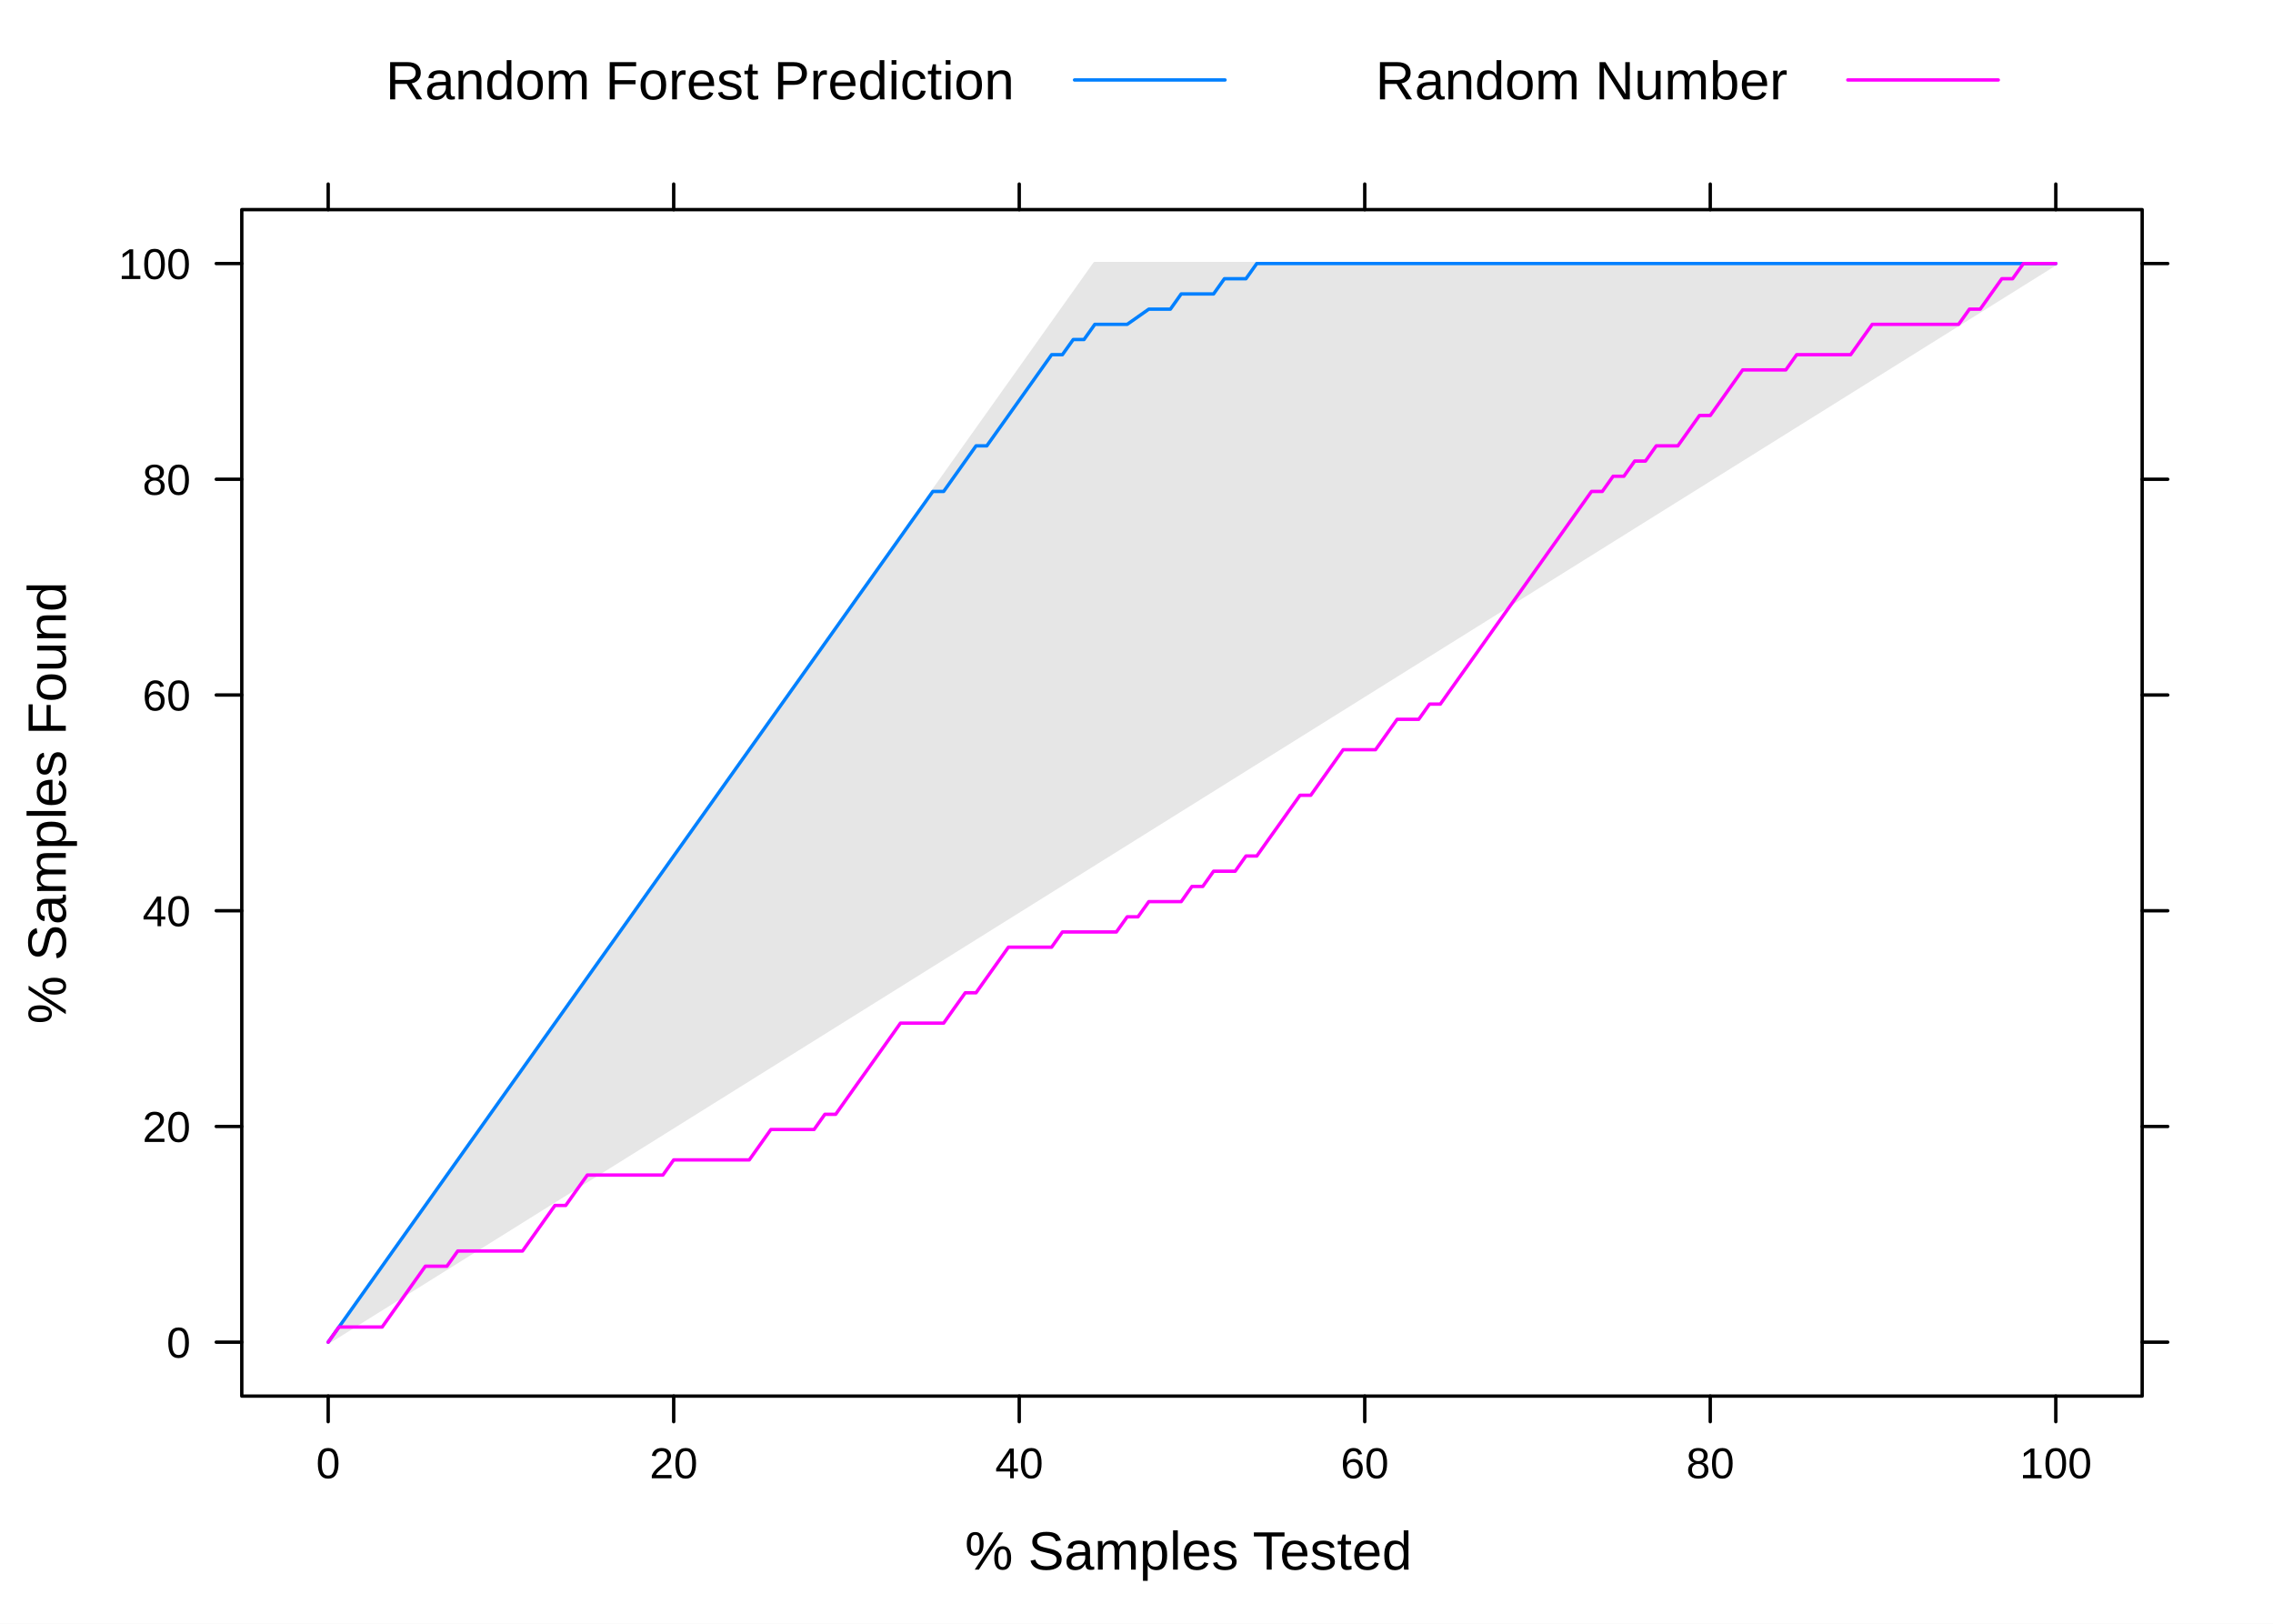
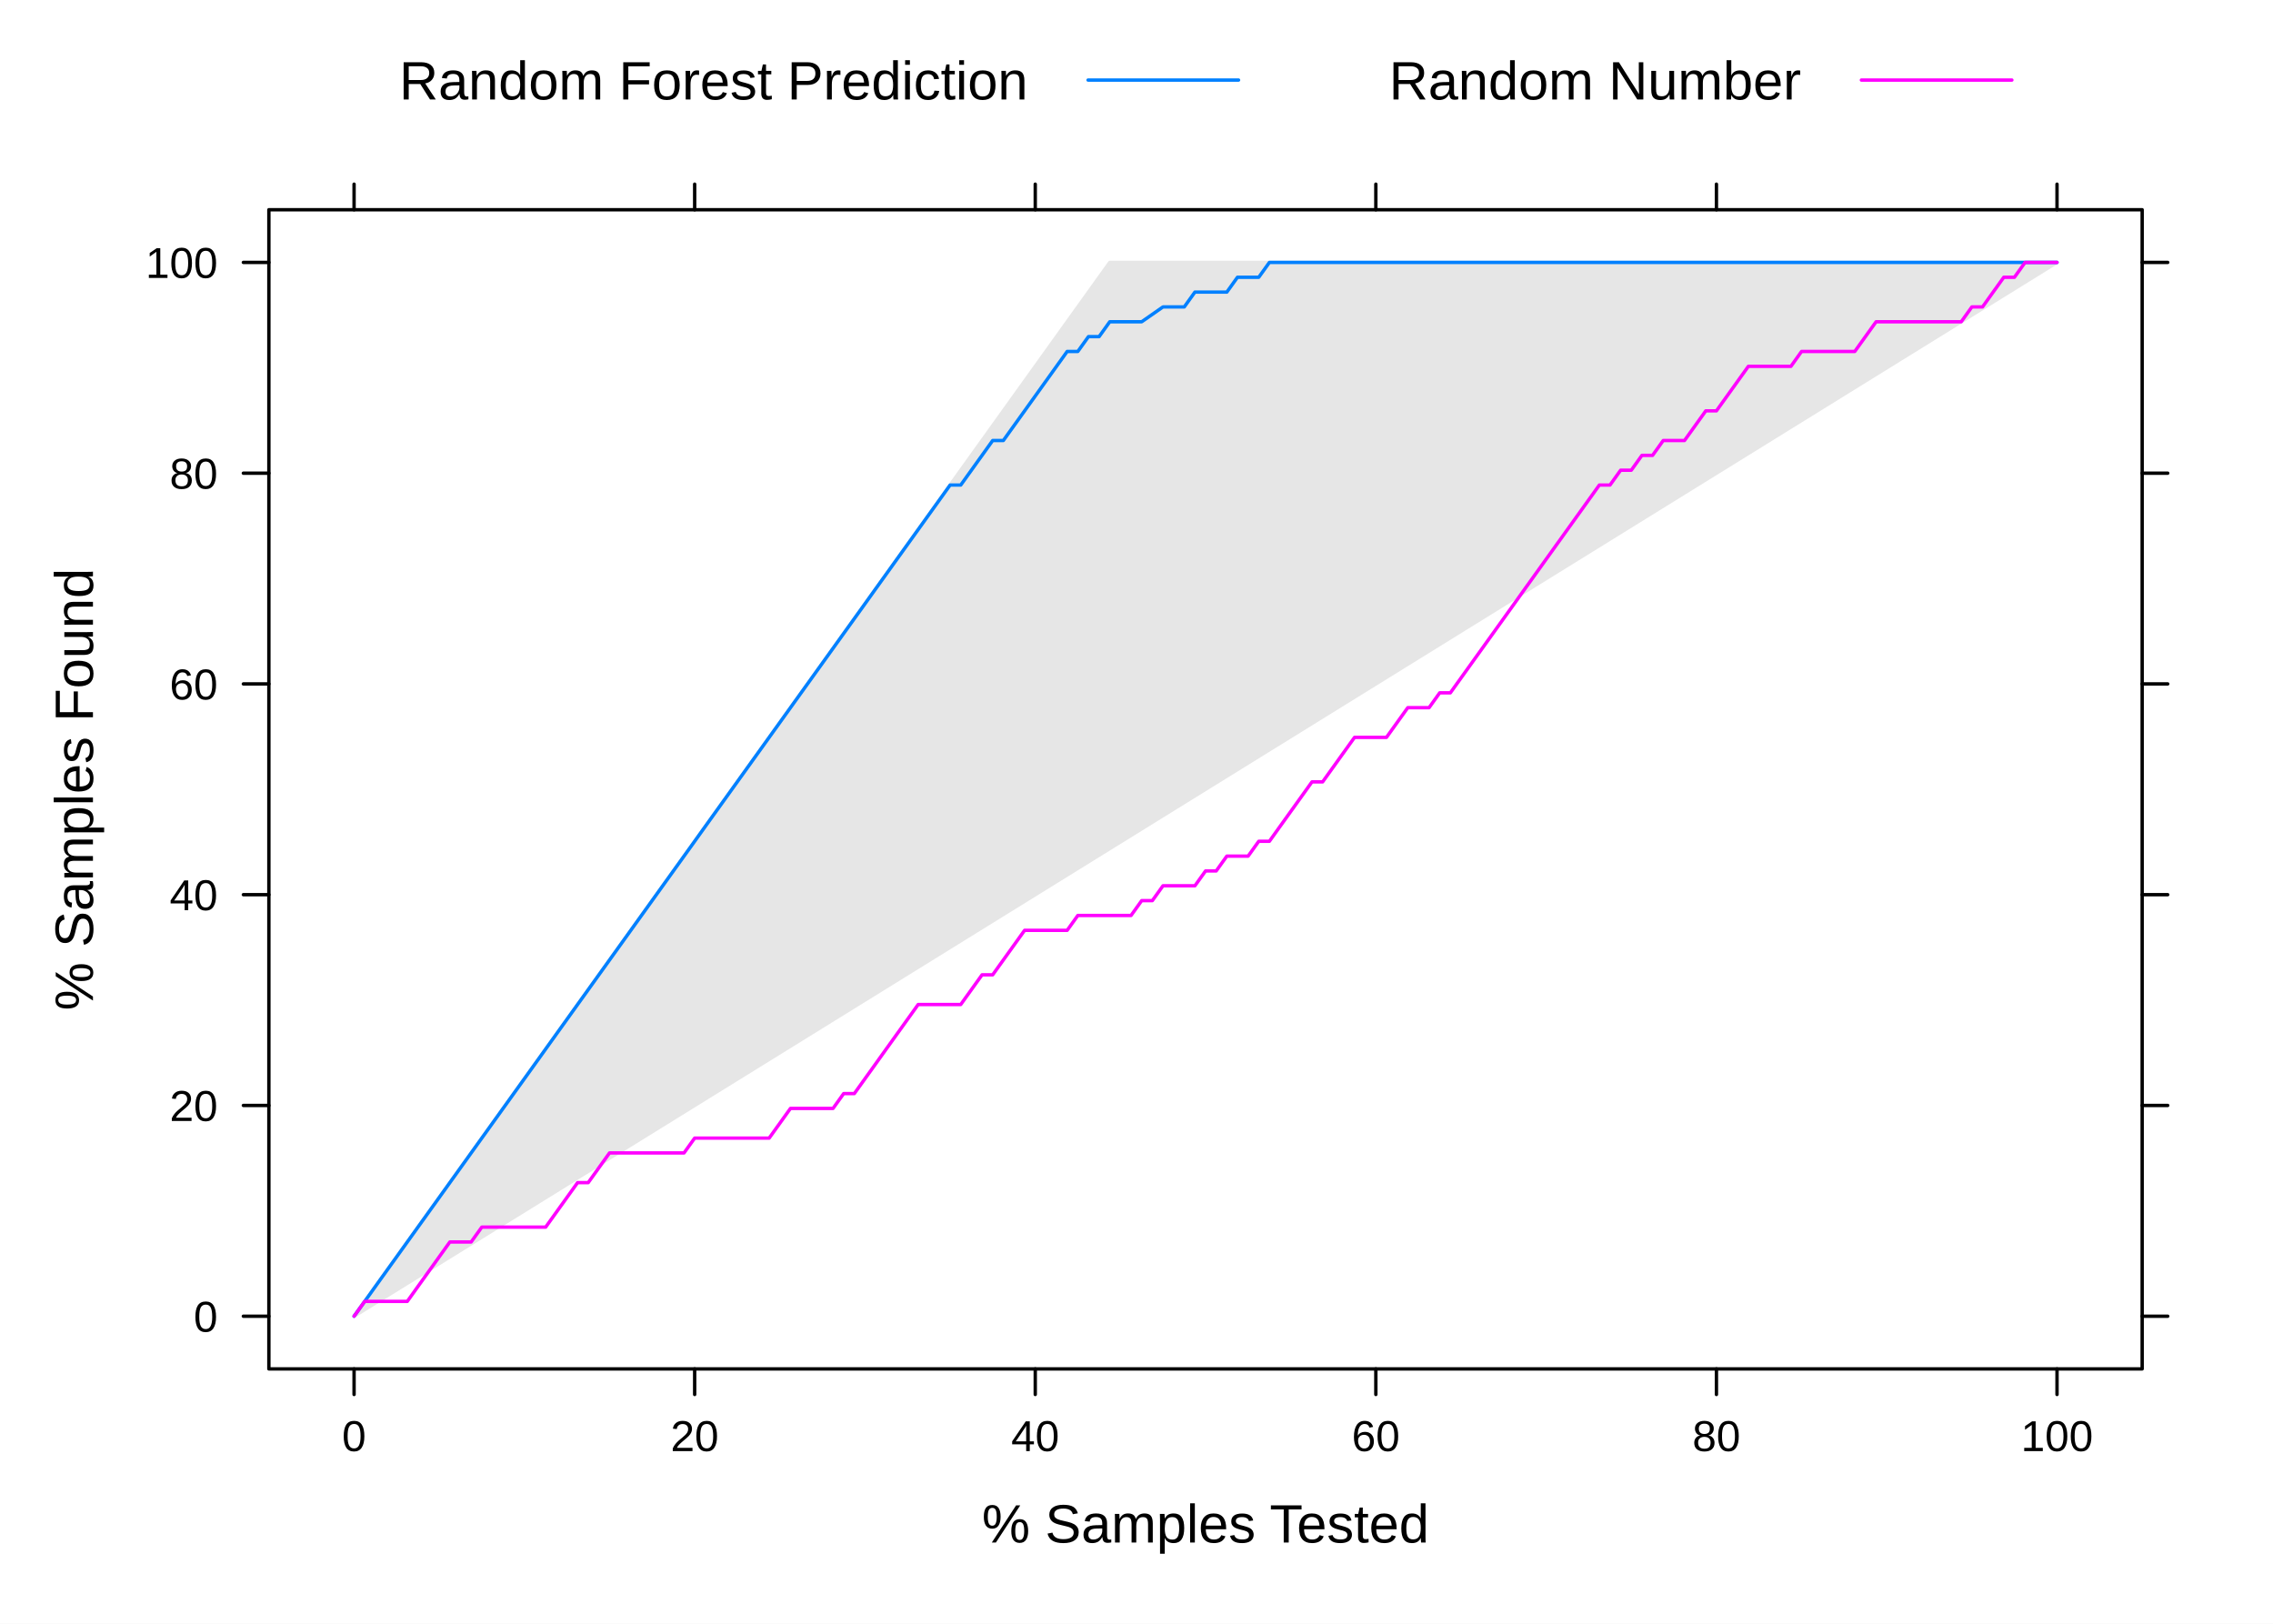
- <svg xmlns="http://www.w3.org/2000/svg" viewBox="0 0 504.00 360.00">
+ <svg xmlns="http://www.w3.org/2000/svg" class="svglite" width="504.00pt" height="360.00pt" viewBox="0 0 504.00 360.00">
  <defs>
    <style type="text/css">
-     line, polyline, polygon, path, rect, circle {
+     .svglite line, .svglite polyline, .svglite polygon, .svglite path, .svglite rect, .svglite circle {
      fill: none;
      stroke: #000000;
      stroke-linecap: round;
      stroke-linejoin: round;
      stroke-miterlimit: 10.00;
    }
+     .svglite text {
+       white-space: pre;
+     }
  </style>
  </defs>
  <rect width="100%" height="100%" style="stroke: none; fill: #FFFFFF;" />
-   <rect x="0.00" y="0.00" width="504.00" height="360.00" style="stroke-width: 0.75; stroke: none;" />
-   <text x="213.95" y="348.00" style="font-size: 12.00px; font-family: Arial;" textLength="100.71px" lengthAdjust="spacingAndGlyphs">% Samples Tested</text>
-   <text transform="translate(14.59,227.03) rotate(-90)" style="font-size: 12.00px; font-family: Arial;" textLength="98.05px" lengthAdjust="spacingAndGlyphs">% Samples Found</text>
  <defs>
-     <clipPath id="cpNTMuNjF8NDc0Ljk5fDMwOS41M3w0Ni40OA==">
-       <rect x="53.61" y="46.48" width="421.38" height="263.05" />
-     </clipPath>
-   </defs>
-   <defs>
-     <clipPath id="cpMC4wMHw1MDQuMDB8MzYwLjAwfDAuMDA=">
+     <clipPath id="cpMC4wMHw1MDQuMDB8MC4wMHwzNjAuMDA=">
      <rect x="0.00" y="0.00" width="504.00" height="360.00" />
    </clipPath>
  </defs>
-   <line x1="72.77" y1="46.48" x2="72.77" y2="40.81" style="stroke-width: 0.75;" clip-path="url(#cpMC4wMHw1MDQuMDB8MzYwLjAwfDAuMDA=)" />
-   <line x1="149.38" y1="46.48" x2="149.38" y2="40.81" style="stroke-width: 0.75;" clip-path="url(#cpMC4wMHw1MDQuMDB8MzYwLjAwfDAuMDA=)" />
-   <line x1="226.00" y1="46.48" x2="226.00" y2="40.81" style="stroke-width: 0.75;" clip-path="url(#cpMC4wMHw1MDQuMDB8MzYwLjAwfDAuMDA=)" />
-   <line x1="302.61" y1="46.48" x2="302.61" y2="40.81" style="stroke-width: 0.75;" clip-path="url(#cpMC4wMHw1MDQuMDB8MzYwLjAwfDAuMDA=)" />
-   <line x1="379.22" y1="46.48" x2="379.22" y2="40.81" style="stroke-width: 0.75;" clip-path="url(#cpMC4wMHw1MDQuMDB8MzYwLjAwfDAuMDA=)" />
-   <line x1="455.84" y1="46.48" x2="455.84" y2="40.81" style="stroke-width: 0.75;" clip-path="url(#cpMC4wMHw1MDQuMDB8MzYwLjAwfDAuMDA=)" />
-   <line x1="53.61" y1="297.57" x2="47.95" y2="297.57" style="stroke-width: 0.75;" clip-path="url(#cpMC4wMHw1MDQuMDB8MzYwLjAwfDAuMDA=)" />
-   <line x1="53.61" y1="249.75" x2="47.95" y2="249.75" style="stroke-width: 0.75;" clip-path="url(#cpMC4wMHw1MDQuMDB8MzYwLjAwfDAuMDA=)" />
-   <line x1="53.61" y1="201.92" x2="47.95" y2="201.92" style="stroke-width: 0.75;" clip-path="url(#cpMC4wMHw1MDQuMDB8MzYwLjAwfDAuMDA=)" />
-   <line x1="53.61" y1="154.09" x2="47.95" y2="154.09" style="stroke-width: 0.75;" clip-path="url(#cpMC4wMHw1MDQuMDB8MzYwLjAwfDAuMDA=)" />
-   <line x1="53.61" y1="106.26" x2="47.95" y2="106.26" style="stroke-width: 0.75;" clip-path="url(#cpMC4wMHw1MDQuMDB8MzYwLjAwfDAuMDA=)" />
-   <line x1="53.61" y1="58.43" x2="47.95" y2="58.43" style="stroke-width: 0.75;" clip-path="url(#cpMC4wMHw1MDQuMDB8MzYwLjAwfDAuMDA=)" />
-   <g clip-path="url(#cpMC4wMHw1MDQuMDB8MzYwLjAwfDAuMDA=)">
-     <text x="36.94" y="301.01" style="font-size: 9.60px; font-family: Arial;" textLength="5.34px" lengthAdjust="spacingAndGlyphs">0</text>
+   <g clip-path="url(#cpMC4wMHw1MDQuMDB8MC4wMHwzNjAuMDA=)">
+     <rect x="0.00" y="0.00" width="504.00" height="360.00" style="stroke-width: 0.75; stroke: none;" />
+     <text x="267.31" y="342.00" text-anchor="middle" style="font-size: 12.00px; font-family: &quot;Arial&quot;;" textLength="100.71px" lengthAdjust="spacingAndGlyphs">% Samples Tested</text>
+     <text transform="translate(20.61,175.00) rotate(-90)" text-anchor="middle" style="font-size: 12.00px; font-family: &quot;Arial&quot;;" textLength="98.05px" lengthAdjust="spacingAndGlyphs">% Samples Found</text>
  </g>
-   <g clip-path="url(#cpMC4wMHw1MDQuMDB8MzYwLjAwfDAuMDA=)">
-     <text x="31.60" y="253.18" style="font-size: 9.60px; font-family: Arial;" textLength="10.68px" lengthAdjust="spacingAndGlyphs">20</text>
-   </g>
-   <g clip-path="url(#cpMC4wMHw1MDQuMDB8MzYwLjAwfDAuMDA=)">
-     <text x="31.60" y="205.35" style="font-size: 9.60px; font-family: Arial;" textLength="10.68px" lengthAdjust="spacingAndGlyphs">40</text>
-   </g>
-   <g clip-path="url(#cpMC4wMHw1MDQuMDB8MzYwLjAwfDAuMDA=)">
-     <text x="31.60" y="157.53" style="font-size: 9.60px; font-family: Arial;" textLength="10.68px" lengthAdjust="spacingAndGlyphs">60</text>
-   </g>
-   <g clip-path="url(#cpMC4wMHw1MDQuMDB8MzYwLjAwfDAuMDA=)">
-     <text x="31.60" y="109.70" style="font-size: 9.60px; font-family: Arial;" textLength="10.68px" lengthAdjust="spacingAndGlyphs">80</text>
-   </g>
-   <g clip-path="url(#cpMC4wMHw1MDQuMDB8MzYwLjAwfDAuMDA=)">
-     <text x="26.26" y="61.87" style="font-size: 9.60px; font-family: Arial;" textLength="16.02px" lengthAdjust="spacingAndGlyphs">100</text>
-   </g>
-   <line x1="72.77" y1="309.53" x2="72.77" y2="315.20" style="stroke-width: 0.75;" clip-path="url(#cpMC4wMHw1MDQuMDB8MzYwLjAwfDAuMDA=)" />
-   <line x1="149.38" y1="309.53" x2="149.38" y2="315.20" style="stroke-width: 0.75;" clip-path="url(#cpMC4wMHw1MDQuMDB8MzYwLjAwfDAuMDA=)" />
-   <line x1="226.00" y1="309.53" x2="226.00" y2="315.20" style="stroke-width: 0.75;" clip-path="url(#cpMC4wMHw1MDQuMDB8MzYwLjAwfDAuMDA=)" />
-   <line x1="302.61" y1="309.53" x2="302.61" y2="315.20" style="stroke-width: 0.75;" clip-path="url(#cpMC4wMHw1MDQuMDB8MzYwLjAwfDAuMDA=)" />
-   <line x1="379.22" y1="309.53" x2="379.22" y2="315.20" style="stroke-width: 0.75;" clip-path="url(#cpMC4wMHw1MDQuMDB8MzYwLjAwfDAuMDA=)" />
-   <line x1="455.84" y1="309.53" x2="455.84" y2="315.20" style="stroke-width: 0.75;" clip-path="url(#cpMC4wMHw1MDQuMDB8MzYwLjAwfDAuMDA=)" />
-   <g clip-path="url(#cpMC4wMHw1MDQuMDB8MzYwLjAwfDAuMDA=)">
-     <text x="70.10" y="327.74" style="font-size: 9.60px; font-family: Arial;" textLength="5.34px" lengthAdjust="spacingAndGlyphs">0</text>
-   </g>
-   <g clip-path="url(#cpMC4wMHw1MDQuMDB8MzYwLjAwfDAuMDA=)">
-     <text x="144.04" y="327.74" style="font-size: 9.60px; font-family: Arial;" textLength="10.68px" lengthAdjust="spacingAndGlyphs">20</text>
-   </g>
-   <g clip-path="url(#cpMC4wMHw1MDQuMDB8MzYwLjAwfDAuMDA=)">
-     <text x="220.66" y="327.74" style="font-size: 9.60px; font-family: Arial;" textLength="10.68px" lengthAdjust="spacingAndGlyphs">40</text>
-   </g>
-   <g clip-path="url(#cpMC4wMHw1MDQuMDB8MzYwLjAwfDAuMDA=)">
-     <text x="297.27" y="327.74" style="font-size: 9.60px; font-family: Arial;" textLength="10.68px" lengthAdjust="spacingAndGlyphs">60</text>
-   </g>
-   <g clip-path="url(#cpMC4wMHw1MDQuMDB8MzYwLjAwfDAuMDA=)">
-     <text x="373.89" y="327.74" style="font-size: 9.60px; font-family: Arial;" textLength="10.68px" lengthAdjust="spacingAndGlyphs">80</text>
-   </g>
-   <g clip-path="url(#cpMC4wMHw1MDQuMDB8MzYwLjAwfDAuMDA=)">
-     <text x="447.83" y="327.74" style="font-size: 9.60px; font-family: Arial;" textLength="16.02px" lengthAdjust="spacingAndGlyphs">100</text>
-   </g>
-   <line x1="474.99" y1="297.57" x2="480.66" y2="297.57" style="stroke-width: 0.75;" clip-path="url(#cpMC4wMHw1MDQuMDB8MzYwLjAwfDAuMDA=)" />
-   <line x1="474.99" y1="249.75" x2="480.66" y2="249.75" style="stroke-width: 0.75;" clip-path="url(#cpMC4wMHw1MDQuMDB8MzYwLjAwfDAuMDA=)" />
-   <line x1="474.99" y1="201.92" x2="480.66" y2="201.92" style="stroke-width: 0.75;" clip-path="url(#cpMC4wMHw1MDQuMDB8MzYwLjAwfDAuMDA=)" />
-   <line x1="474.99" y1="154.09" x2="480.66" y2="154.09" style="stroke-width: 0.75;" clip-path="url(#cpMC4wMHw1MDQuMDB8MzYwLjAwfDAuMDA=)" />
-   <line x1="474.99" y1="106.26" x2="480.66" y2="106.26" style="stroke-width: 0.75;" clip-path="url(#cpMC4wMHw1MDQuMDB8MzYwLjAwfDAuMDA=)" />
-   <line x1="474.99" y1="58.43" x2="480.66" y2="58.43" style="stroke-width: 0.75;" clip-path="url(#cpMC4wMHw1MDQuMDB8MzYwLjAwfDAuMDA=)" />
  <defs>
-     <clipPath id="cpNTMuNjF8NDc0Ljk5fDMwOS41M3w0Ni40OA==">
-       <rect x="53.61" y="46.48" width="421.38" height="263.05" />
+     <clipPath id="cpNTkuNjJ8NDc0Ljk5fDQ2LjUwfDMwMy41MA==">
+       <rect x="59.62" y="46.50" width="415.37" height="257.00" />
    </clipPath>
  </defs>
-   <polygon points="72.77,297.57 242.76,58.43 455.84,58.43 72.77,297.57 " style="stroke-width: 0.75; stroke: #E6E6E6; fill: #E6E6E6;" clip-path="url(#cpNTMuNjF8NDc0Ljk5fDMwOS41M3w0Ni40OA==)" />
-   <polyline points="72.77,297.57 75.16,294.21 77.56,290.84 79.95,287.47 82.35,284.10 84.74,280.73 87.13,277.36 91.92,270.63 94.32,267.26 103.89,253.79 106.29,250.42 113.47,240.31 118.26,233.58 120.65,230.21 123.05,226.84 127.83,220.11 132.62,213.37 135.02,210.00 139.81,203.27 142.20,199.90 144.59,196.53 146.99,193.16 149.38,189.79 151.78,186.42 154.17,183.06 156.57,179.69 158.96,176.32 161.35,172.95 168.54,162.85 170.93,159.48 173.32,156.11 175.72,152.74 180.51,146.01 185.30,139.27 187.69,135.90 190.08,132.53 192.48,129.17 194.87,125.80 197.27,122.43 199.66,119.06 202.05,115.69 204.45,112.33 206.84,108.96 209.24,108.96 214.03,102.22 216.42,98.85 218.81,98.85 221.21,95.48 226.00,88.75 233.18,78.64 235.57,78.64 237.97,75.28 240.36,75.28 242.76,71.91 245.15,71.91 247.54,71.91 249.94,71.91 254.73,68.54 257.12,68.54 259.52,68.54 261.91,65.17 264.30,65.17 266.70,65.17 269.09,65.17 271.49,61.80 273.88,61.80 276.27,61.80 278.67,58.43 281.06,58.43 285.85,58.43 288.25,58.43 290.64,58.43 293.03,58.43 297.82,58.43 302.61,58.43 305.00,58.43 307.40,58.43 309.79,58.43 314.58,58.43 316.98,58.43 328.95,58.43 331.34,58.43 333.73,58.43 340.92,58.43 345.71,58.43 352.89,58.43 357.68,58.43 360.07,58.43 367.25,58.43 369.65,58.43 372.04,58.43 379.22,58.43 381.62,58.43 388.80,58.43 393.59,58.43 395.98,58.43 400.77,58.43 403.17,58.43 407.95,58.43 415.14,58.43 422.32,58.43 424.71,58.43 427.11,58.43 429.50,58.43 439.08,58.43 441.47,58.43 443.87,58.43 446.26,58.43 451.05,58.43 453.44,58.43 455.84,58.43 455.84,58.43 " style="stroke-width: 0.75; stroke: #0080FF;" clip-path="url(#cpNTMuNjF8NDc0Ljk5fDMwOS41M3w0Ni40OA==)" />
-   <polyline points="72.77,297.57 75.16,294.21 77.56,294.21 79.95,294.21 82.35,294.21 84.74,294.21 87.13,290.84 89.53,287.47 91.92,284.10 94.32,280.73 96.71,280.73 99.10,280.73 101.50,277.36 103.89,277.36 106.29,277.36 108.68,277.36 111.08,277.36 113.47,277.36 115.86,277.36 118.26,274.00 120.65,270.63 123.05,267.26 125.44,267.26 127.83,263.89 130.23,260.52 132.62,260.52 135.02,260.52 137.41,260.52 139.81,260.52 142.20,260.52 144.59,260.52 146.99,260.52 149.38,257.16 151.78,257.16 154.17,257.16 156.57,257.16 158.96,257.16 161.35,257.16 163.75,257.16 166.14,257.16 168.54,253.79 170.93,250.42 173.32,250.42 175.72,250.42 178.11,250.42 180.51,250.42 182.90,247.05 185.30,247.05 187.69,243.68 190.08,240.31 192.48,236.95 194.87,233.58 197.27,230.21 199.66,226.84 202.05,226.84 204.45,226.84 206.84,226.84 209.24,226.84 211.63,223.47 214.03,220.11 216.42,220.11 218.81,216.74 221.21,213.37 223.60,210.00 226.00,210.00 228.39,210.00 230.78,210.00 233.18,210.00 235.57,206.63 237.97,206.63 240.36,206.63 242.76,206.63 245.15,206.63 247.54,206.63 249.94,203.27 252.33,203.27 254.73,199.90 257.12,199.90 259.52,199.90 261.91,199.90 264.30,196.53 266.70,196.53 269.09,193.16 271.49,193.16 273.88,193.16 276.27,189.79 278.67,189.79 281.06,186.42 283.46,183.06 285.85,179.69 288.25,176.32 290.64,176.32 293.03,172.95 295.43,169.58 297.82,166.22 300.22,166.22 302.61,166.22 305.00,166.22 307.40,162.85 309.79,159.48 312.19,159.48 314.58,159.48 316.98,156.11 319.37,156.11 321.76,152.74 324.16,149.37 326.55,146.01 328.95,142.64 331.34,139.27 333.73,135.90 336.13,132.53 338.52,129.17 340.92,125.80 343.31,122.43 345.71,119.06 348.10,115.69 350.49,112.33 352.89,108.96 355.28,108.96 357.68,105.59 360.07,105.59 362.47,102.22 364.86,102.22 367.25,98.85 369.65,98.85 372.04,98.85 374.44,95.48 376.83,92.12 379.22,92.12 381.62,88.75 384.01,85.38 386.41,82.01 388.80,82.01 391.20,82.01 393.59,82.01 395.98,82.01 398.38,78.64 400.77,78.64 403.17,78.64 405.56,78.64 407.95,78.64 410.35,78.64 412.74,75.28 415.14,71.91 417.53,71.91 419.93,71.91 422.32,71.91 424.71,71.91 427.11,71.91 429.50,71.91 431.90,71.91 434.29,71.91 436.69,68.54 439.08,68.54 441.47,65.17 443.87,61.80 446.26,61.80 448.66,58.43 451.05,58.43 453.44,58.43 455.84,58.43 455.84,58.43 " style="stroke-width: 0.75; stroke: #FF00FF;" clip-path="url(#cpNTMuNjF8NDc0Ljk5fDMwOS41M3w0Ni40OA==)" />
-   <defs>
-     <clipPath id="cpMC4wMHw1MDQuMDB8MzYwLjAwfDAuMDA=">
-       <rect x="0.00" y="0.00" width="504.00" height="360.00" />
-     </clipPath>
-   </defs>
-   <rect x="53.61" y="46.48" width="421.38" height="263.05" style="stroke-width: 0.75;" clip-path="url(#cpMC4wMHw1MDQuMDB8MzYwLjAwfDAuMDA=)" />
-   <rect x="78.85" y="12.00" width="370.92" height="11.47" style="stroke-width: 0.75; stroke: none;" clip-path="url(#cpMC4wMHw1MDQuMDB8MzYwLjAwfDAuMDA=)" />
-   <g clip-path="url(#cpMC4wMHw1MDQuMDB8MzYwLjAwfDAuMDA=)">
-     <text x="85.52" y="22.03" style="font-size: 12.00px; font-family: Arial;" textLength="139.39px" lengthAdjust="spacingAndGlyphs">Random Forest Prediction</text>
+   <g clip-path="url(#cpNTkuNjJ8NDc0Ljk5fDQ2LjUwfDMwMy41MA==)">
+ </g>
+   <g clip-path="url(#cpMC4wMHw1MDQuMDB8MC4wMHwzNjAuMDA=)">
+     <line x1="78.51" y1="46.50" x2="78.51" y2="40.83" style="stroke-width: 0.75;" />
+     <line x1="154.03" y1="46.50" x2="154.03" y2="40.83" style="stroke-width: 0.75;" />
+     <line x1="229.55" y1="46.50" x2="229.55" y2="40.83" style="stroke-width: 0.75;" />
+     <line x1="305.07" y1="46.50" x2="305.07" y2="40.83" style="stroke-width: 0.75;" />
+     <line x1="380.59" y1="46.50" x2="380.59" y2="40.83" style="stroke-width: 0.75;" />
+     <line x1="456.11" y1="46.50" x2="456.11" y2="40.83" style="stroke-width: 0.75;" />
+     <line x1="59.62" y1="291.82" x2="53.96" y2="291.82" style="stroke-width: 0.75;" />
+     <line x1="59.62" y1="245.09" x2="53.96" y2="245.09" style="stroke-width: 0.75;" />
+     <line x1="59.62" y1="198.36" x2="53.96" y2="198.36" style="stroke-width: 0.75;" />
+     <line x1="59.62" y1="151.63" x2="53.96" y2="151.63" style="stroke-width: 0.75;" />
+     <line x1="59.62" y1="104.91" x2="53.96" y2="104.91" style="stroke-width: 0.75;" />
+     <line x1="59.62" y1="58.18" x2="53.96" y2="58.18" style="stroke-width: 0.75;" />
+     <text x="48.29" y="295.26" text-anchor="end" style="font-size: 9.60px; font-family: &quot;Arial&quot;;" textLength="5.34px" lengthAdjust="spacingAndGlyphs">0</text>
+     <text x="48.29" y="248.53" text-anchor="end" style="font-size: 9.60px; font-family: &quot;Arial&quot;;" textLength="10.67px" lengthAdjust="spacingAndGlyphs">20</text>
+     <text x="48.29" y="201.80" text-anchor="end" style="font-size: 9.60px; font-family: &quot;Arial&quot;;" textLength="10.67px" lengthAdjust="spacingAndGlyphs">40</text>
+     <text x="48.29" y="155.08" text-anchor="end" style="font-size: 9.60px; font-family: &quot;Arial&quot;;" textLength="10.67px" lengthAdjust="spacingAndGlyphs">60</text>
+     <text x="48.29" y="108.35" text-anchor="end" style="font-size: 9.60px; font-family: &quot;Arial&quot;;" textLength="10.67px" lengthAdjust="spacingAndGlyphs">80</text>
+     <text x="48.29" y="61.62" text-anchor="end" style="font-size: 9.60px; font-family: &quot;Arial&quot;;" textLength="16.01px" lengthAdjust="spacingAndGlyphs">100</text>
+     <line x1="78.51" y1="303.50" x2="78.51" y2="309.17" style="stroke-width: 0.75;" />
+     <line x1="154.03" y1="303.50" x2="154.03" y2="309.17" style="stroke-width: 0.75;" />
+     <line x1="229.55" y1="303.50" x2="229.55" y2="309.17" style="stroke-width: 0.75;" />
+     <line x1="305.07" y1="303.50" x2="305.07" y2="309.17" style="stroke-width: 0.75;" />
+     <line x1="380.59" y1="303.50" x2="380.59" y2="309.17" style="stroke-width: 0.75;" />
+     <line x1="456.11" y1="303.50" x2="456.11" y2="309.17" style="stroke-width: 0.75;" />
+     <text x="78.51" y="321.72" text-anchor="middle" style="font-size: 9.60px; font-family: &quot;Arial&quot;;" textLength="5.34px" lengthAdjust="spacingAndGlyphs">0</text>
+     <text x="154.03" y="321.72" text-anchor="middle" style="font-size: 9.60px; font-family: &quot;Arial&quot;;" textLength="10.67px" lengthAdjust="spacingAndGlyphs">20</text>
+     <text x="229.55" y="321.72" text-anchor="middle" style="font-size: 9.60px; font-family: &quot;Arial&quot;;" textLength="10.67px" lengthAdjust="spacingAndGlyphs">40</text>
+     <text x="305.07" y="321.72" text-anchor="middle" style="font-size: 9.60px; font-family: &quot;Arial&quot;;" textLength="10.67px" lengthAdjust="spacingAndGlyphs">60</text>
+     <text x="380.59" y="321.72" text-anchor="middle" style="font-size: 9.60px; font-family: &quot;Arial&quot;;" textLength="10.67px" lengthAdjust="spacingAndGlyphs">80</text>
+     <text x="456.11" y="321.72" text-anchor="middle" style="font-size: 9.60px; font-family: &quot;Arial&quot;;" textLength="16.01px" lengthAdjust="spacingAndGlyphs">100</text>
+     <line x1="474.99" y1="291.82" x2="480.66" y2="291.82" style="stroke-width: 0.75;" />
+     <line x1="474.99" y1="245.09" x2="480.66" y2="245.09" style="stroke-width: 0.75;" />
+     <line x1="474.99" y1="198.36" x2="480.66" y2="198.36" style="stroke-width: 0.75;" />
+     <line x1="474.99" y1="151.63" x2="480.66" y2="151.63" style="stroke-width: 0.75;" />
+     <line x1="474.99" y1="104.91" x2="480.66" y2="104.91" style="stroke-width: 0.75;" />
+     <line x1="474.99" y1="58.18" x2="480.66" y2="58.18" style="stroke-width: 0.75;" />
  </g>
-   <g clip-path="url(#cpMC4wMHw1MDQuMDB8MzYwLjAwfDAuMDA=)">
-     <text x="305.00" y="22.03" style="font-size: 12.00px; font-family: Arial;" textLength="91.37px" lengthAdjust="spacingAndGlyphs">Random Number</text>
+   <g clip-path="url(#cpNTkuNjJ8NDc0Ljk5fDQ2LjUwfDMwMy41MA==)">
+     <polygon points="78.51,291.82 246.07,58.18 456.11,58.18 78.51,291.82 " style="stroke-width: 0.75; stroke: #E6E6E6; fill: #E6E6E6;" />
+     <polyline points="78.51,291.82 80.87,288.53 83.23,285.23 85.59,281.94 87.95,278.65 90.31,275.36 92.67,272.07 97.39,265.49 99.75,262.20 109.19,249.04 111.55,245.75 118.63,235.88 123.35,229.29 125.71,226.00 128.07,222.71 132.79,216.13 137.51,209.55 139.87,206.26 144.59,199.68 146.95,196.39 149.31,193.10 151.67,189.81 154.03,186.52 156.39,183.22 158.75,179.93 161.11,176.64 163.47,173.35 165.83,170.06 172.91,160.19 175.27,156.90 177.63,153.61 179.99,150.32 184.71,143.74 189.43,137.16 191.79,133.87 194.15,130.57 196.51,127.28 198.87,123.99 201.23,120.70 203.59,117.41 205.95,114.12 208.31,110.83 210.67,107.54 213.03,107.54 217.75,100.96 220.11,97.67 222.47,97.67 224.83,94.38 229.55,87.80 236.63,77.92 238.99,77.92 241.35,74.63 243.71,74.63 246.07,71.34 248.43,71.34 250.79,71.34 253.15,71.34 257.87,68.05 260.23,68.05 262.59,68.05 264.95,64.76 267.31,64.76 269.67,64.76 272.03,64.76 274.39,61.47 276.75,61.47 279.11,61.47 281.47,58.18 283.83,58.18 288.55,58.18 290.91,58.18 293.27,58.18 295.63,58.18 300.35,58.18 305.07,58.18 307.43,58.18 309.79,58.18 312.15,58.18 316.87,58.18 319.23,58.18 331.03,58.18 333.39,58.18 335.75,58.18 342.83,58.18 347.55,58.18 354.63,58.18 359.35,58.18 361.71,58.18 368.79,58.18 371.15,58.18 373.51,58.18 380.59,58.18 382.95,58.18 390.03,58.18 394.75,58.18 397.11,58.18 401.83,58.18 404.19,58.18 408.91,58.18 415.99,58.18 423.07,58.18 425.43,58.18 427.79,58.18 430.15,58.18 439.59,58.18 441.95,58.18 444.31,58.18 446.67,58.18 451.39,58.18 453.75,58.18 456.11,58.18 456.11,58.18 " style="stroke-width: 0.75; stroke: #0080FF;" />
+     <polyline points="78.51,291.82 80.87,288.53 83.23,288.53 85.59,288.53 87.95,288.53 90.31,288.53 92.67,285.23 95.03,281.94 97.39,278.65 99.75,275.36 102.11,275.36 104.47,275.36 106.83,272.07 109.19,272.07 111.55,272.07 113.91,272.07 116.27,272.07 118.63,272.07 120.99,272.07 123.35,268.78 125.71,265.49 128.07,262.20 130.43,262.20 132.79,258.91 135.15,255.62 137.51,255.62 139.87,255.62 142.23,255.62 144.59,255.62 146.95,255.62 149.31,255.62 151.67,255.62 154.03,252.33 156.39,252.33 158.75,252.33 161.11,252.33 163.47,252.33 165.83,252.33 168.19,252.33 170.55,252.33 172.91,249.04 175.27,245.75 177.63,245.75 179.99,245.75 182.35,245.75 184.71,245.75 187.07,242.46 189.43,242.46 191.79,239.17 194.15,235.88 196.51,232.58 198.87,229.29 201.23,226.00 203.59,222.71 205.95,222.71 208.31,222.71 210.67,222.71 213.03,222.71 215.39,219.42 217.75,216.13 220.11,216.13 222.47,212.84 224.83,209.55 227.19,206.26 229.55,206.26 231.91,206.26 234.27,206.26 236.63,206.26 238.99,202.97 241.35,202.97 243.71,202.97 246.07,202.97 248.43,202.97 250.79,202.97 253.15,199.68 255.51,199.68 257.87,196.39 260.23,196.39 262.59,196.39 264.95,196.39 267.31,193.10 269.67,193.10 272.03,189.81 274.39,189.81 276.75,189.81 279.11,186.52 281.47,186.52 283.83,183.22 286.19,179.93 288.55,176.64 290.91,173.35 293.27,173.35 295.63,170.06 297.99,166.77 300.35,163.48 302.71,163.48 305.07,163.48 307.43,163.48 309.79,160.19 312.15,156.90 314.51,156.90 316.87,156.90 319.23,153.61 321.59,153.61 323.95,150.32 326.31,147.03 328.67,143.74 331.03,140.45 333.39,137.16 335.75,133.87 338.11,130.57 340.47,127.28 342.83,123.99 345.19,120.70 347.55,117.41 349.91,114.12 352.27,110.83 354.63,107.54 356.99,107.54 359.35,104.25 361.71,104.25 364.07,100.96 366.43,100.96 368.79,97.67 371.15,97.67 373.51,97.67 375.87,94.38 378.23,91.09 380.59,91.09 382.95,87.80 385.31,84.51 387.67,81.22 390.03,81.22 392.39,81.22 394.75,81.22 397.11,81.22 399.47,77.92 401.83,77.92 404.19,77.92 406.55,77.92 408.91,77.92 411.27,77.92 413.63,74.63 415.99,71.34 418.35,71.34 420.71,71.34 423.07,71.34 425.43,71.34 427.79,71.34 430.15,71.34 432.51,71.34 434.87,71.34 437.23,68.05 439.59,68.05 441.95,64.76 444.31,61.47 446.67,61.47 449.03,58.18 451.39,58.18 453.75,58.18 456.11,58.18 456.11,58.18 " style="stroke-width: 0.75; stroke: #FF00FF;" />
  </g>
-   <polyline points="238.26,17.73 271.63,17.73 " style="stroke-width: 0.75; stroke: #0080FF;" clip-path="url(#cpMC4wMHw1MDQuMDB8MzYwLjAwfDAuMDA=)" />
-   <polyline points="409.72,17.73 443.09,17.73 " style="stroke-width: 0.75; stroke: #FF00FF;" clip-path="url(#cpMC4wMHw1MDQuMDB8MzYwLjAwfDAuMDA=)" />
+   <g clip-path="url(#cpMC4wMHw1MDQuMDB8MC4wMHwzNjAuMDA=)">
+     <rect x="59.62" y="46.50" width="415.37" height="257.00" style="stroke-width: 0.75;" />
+     <rect x="81.84" y="12.00" width="370.93" height="11.49" style="stroke-width: 0.75; stroke: none;" />
+     <text x="88.52" y="22.05" style="font-size: 12.00px; font-family: &quot;Arial&quot;;" textLength="139.39px" lengthAdjust="spacingAndGlyphs">Random Forest Prediction</text>
+     <text x="308.00" y="22.05" style="font-size: 12.00px; font-family: &quot;Arial&quot;;" textLength="91.38px" lengthAdjust="spacingAndGlyphs">Random Number</text>
+     <polyline points="241.26,17.75 274.63,17.75 " style="stroke-width: 0.75; stroke: #0080FF;" />
+     <polyline points="412.73,17.75 446.10,17.75 " style="stroke-width: 0.75; stroke: #FF00FF;" />
+   </g>
</svg>
